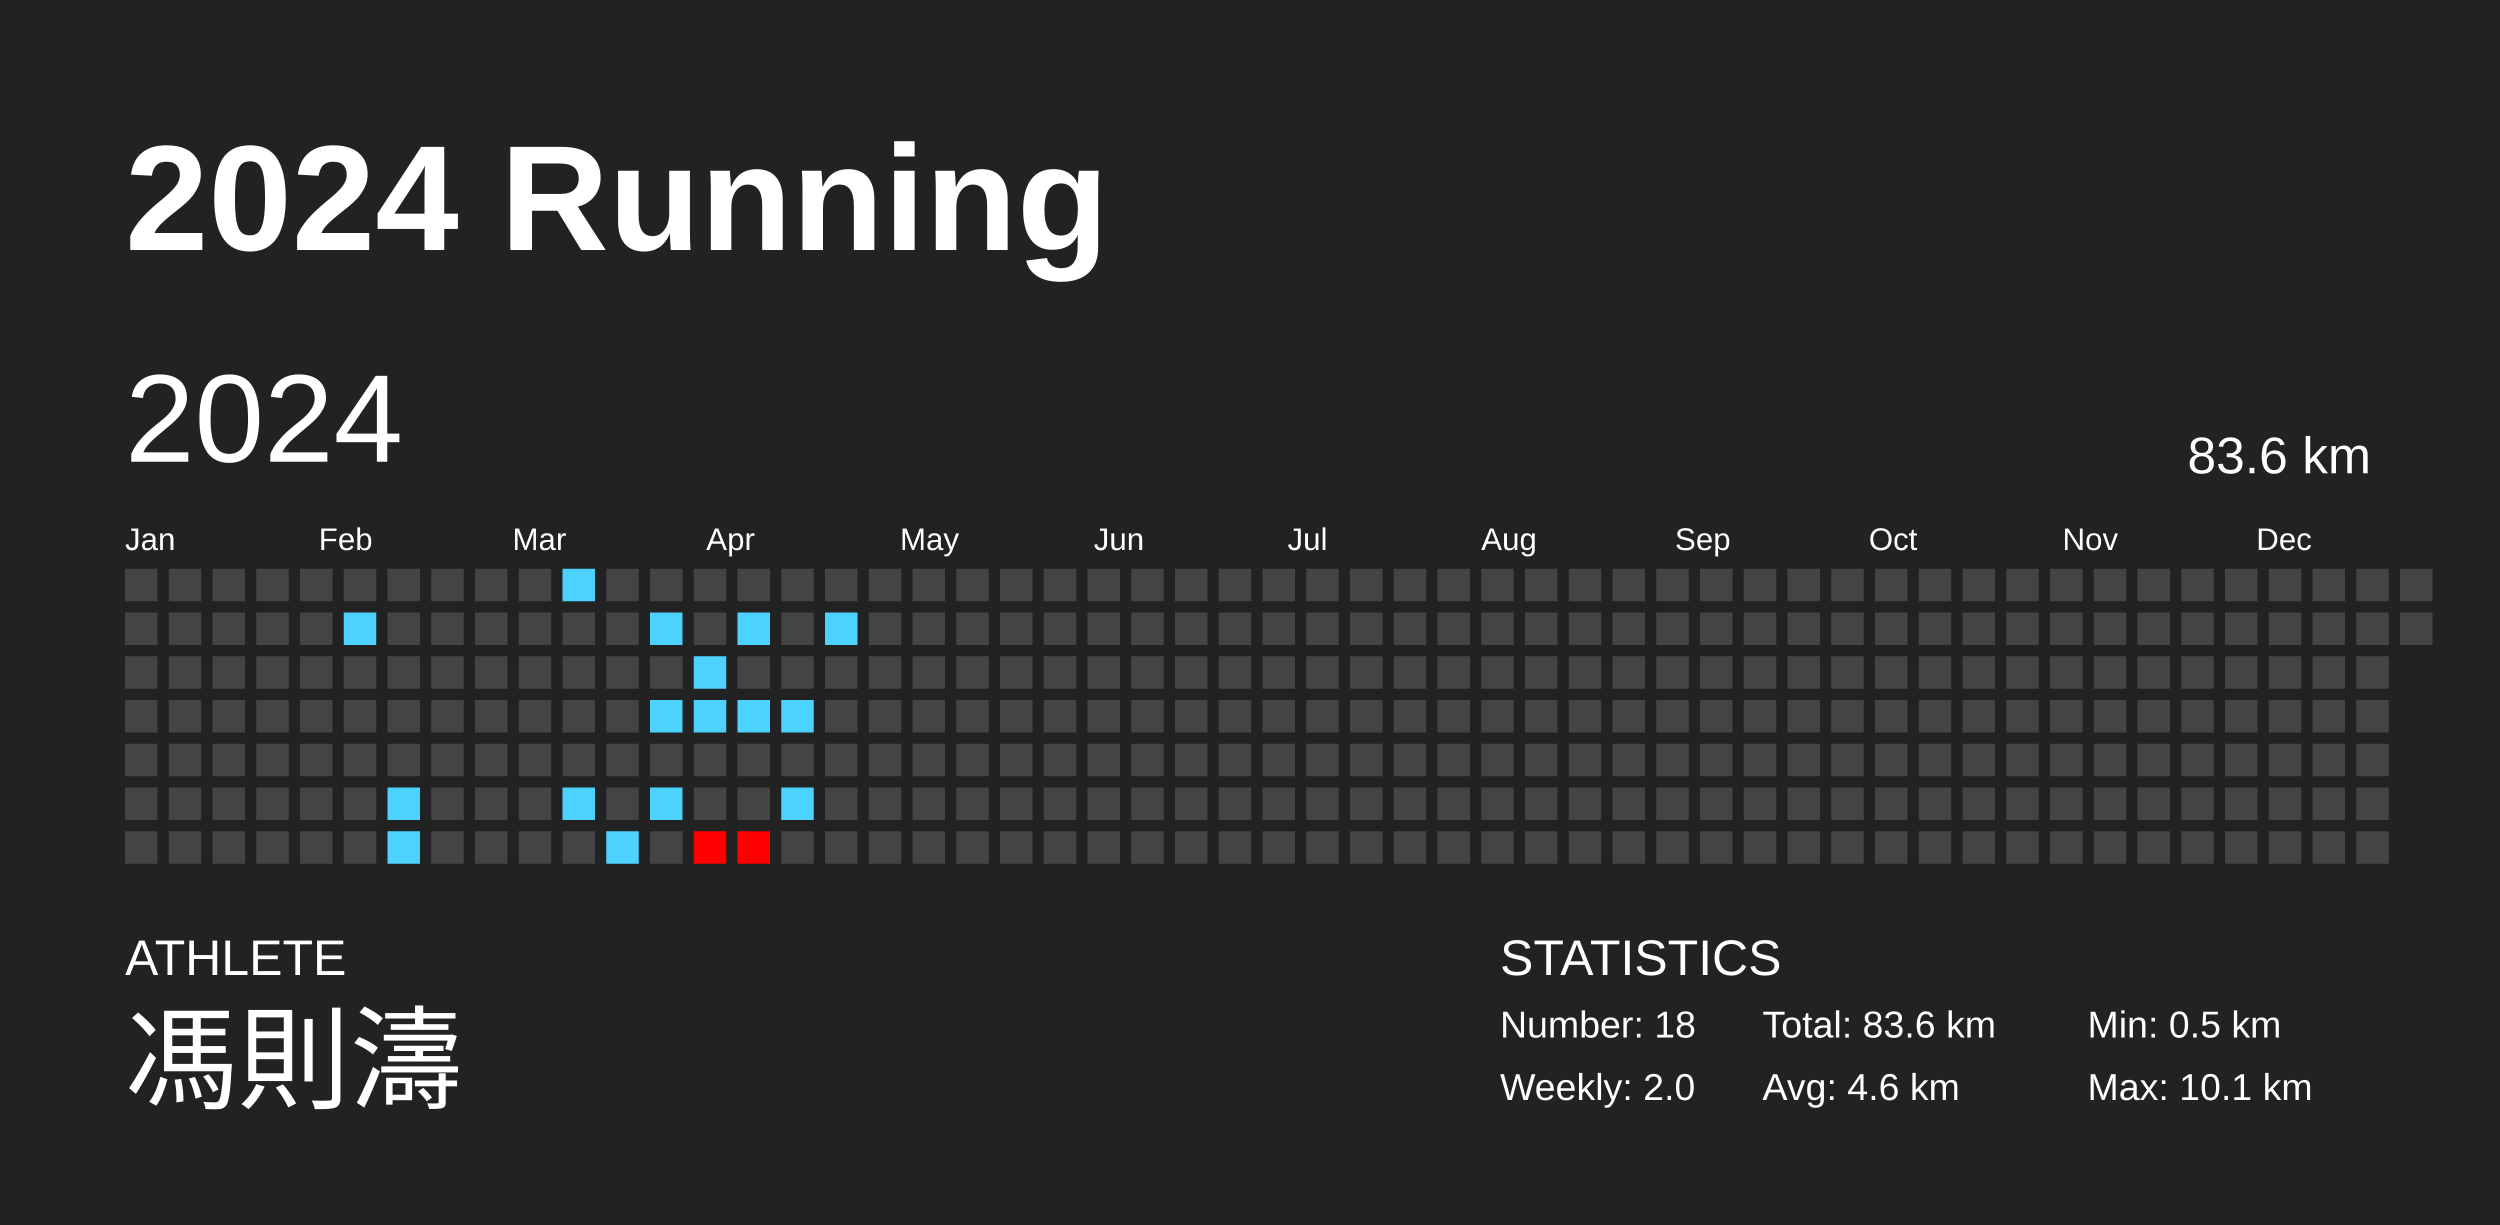
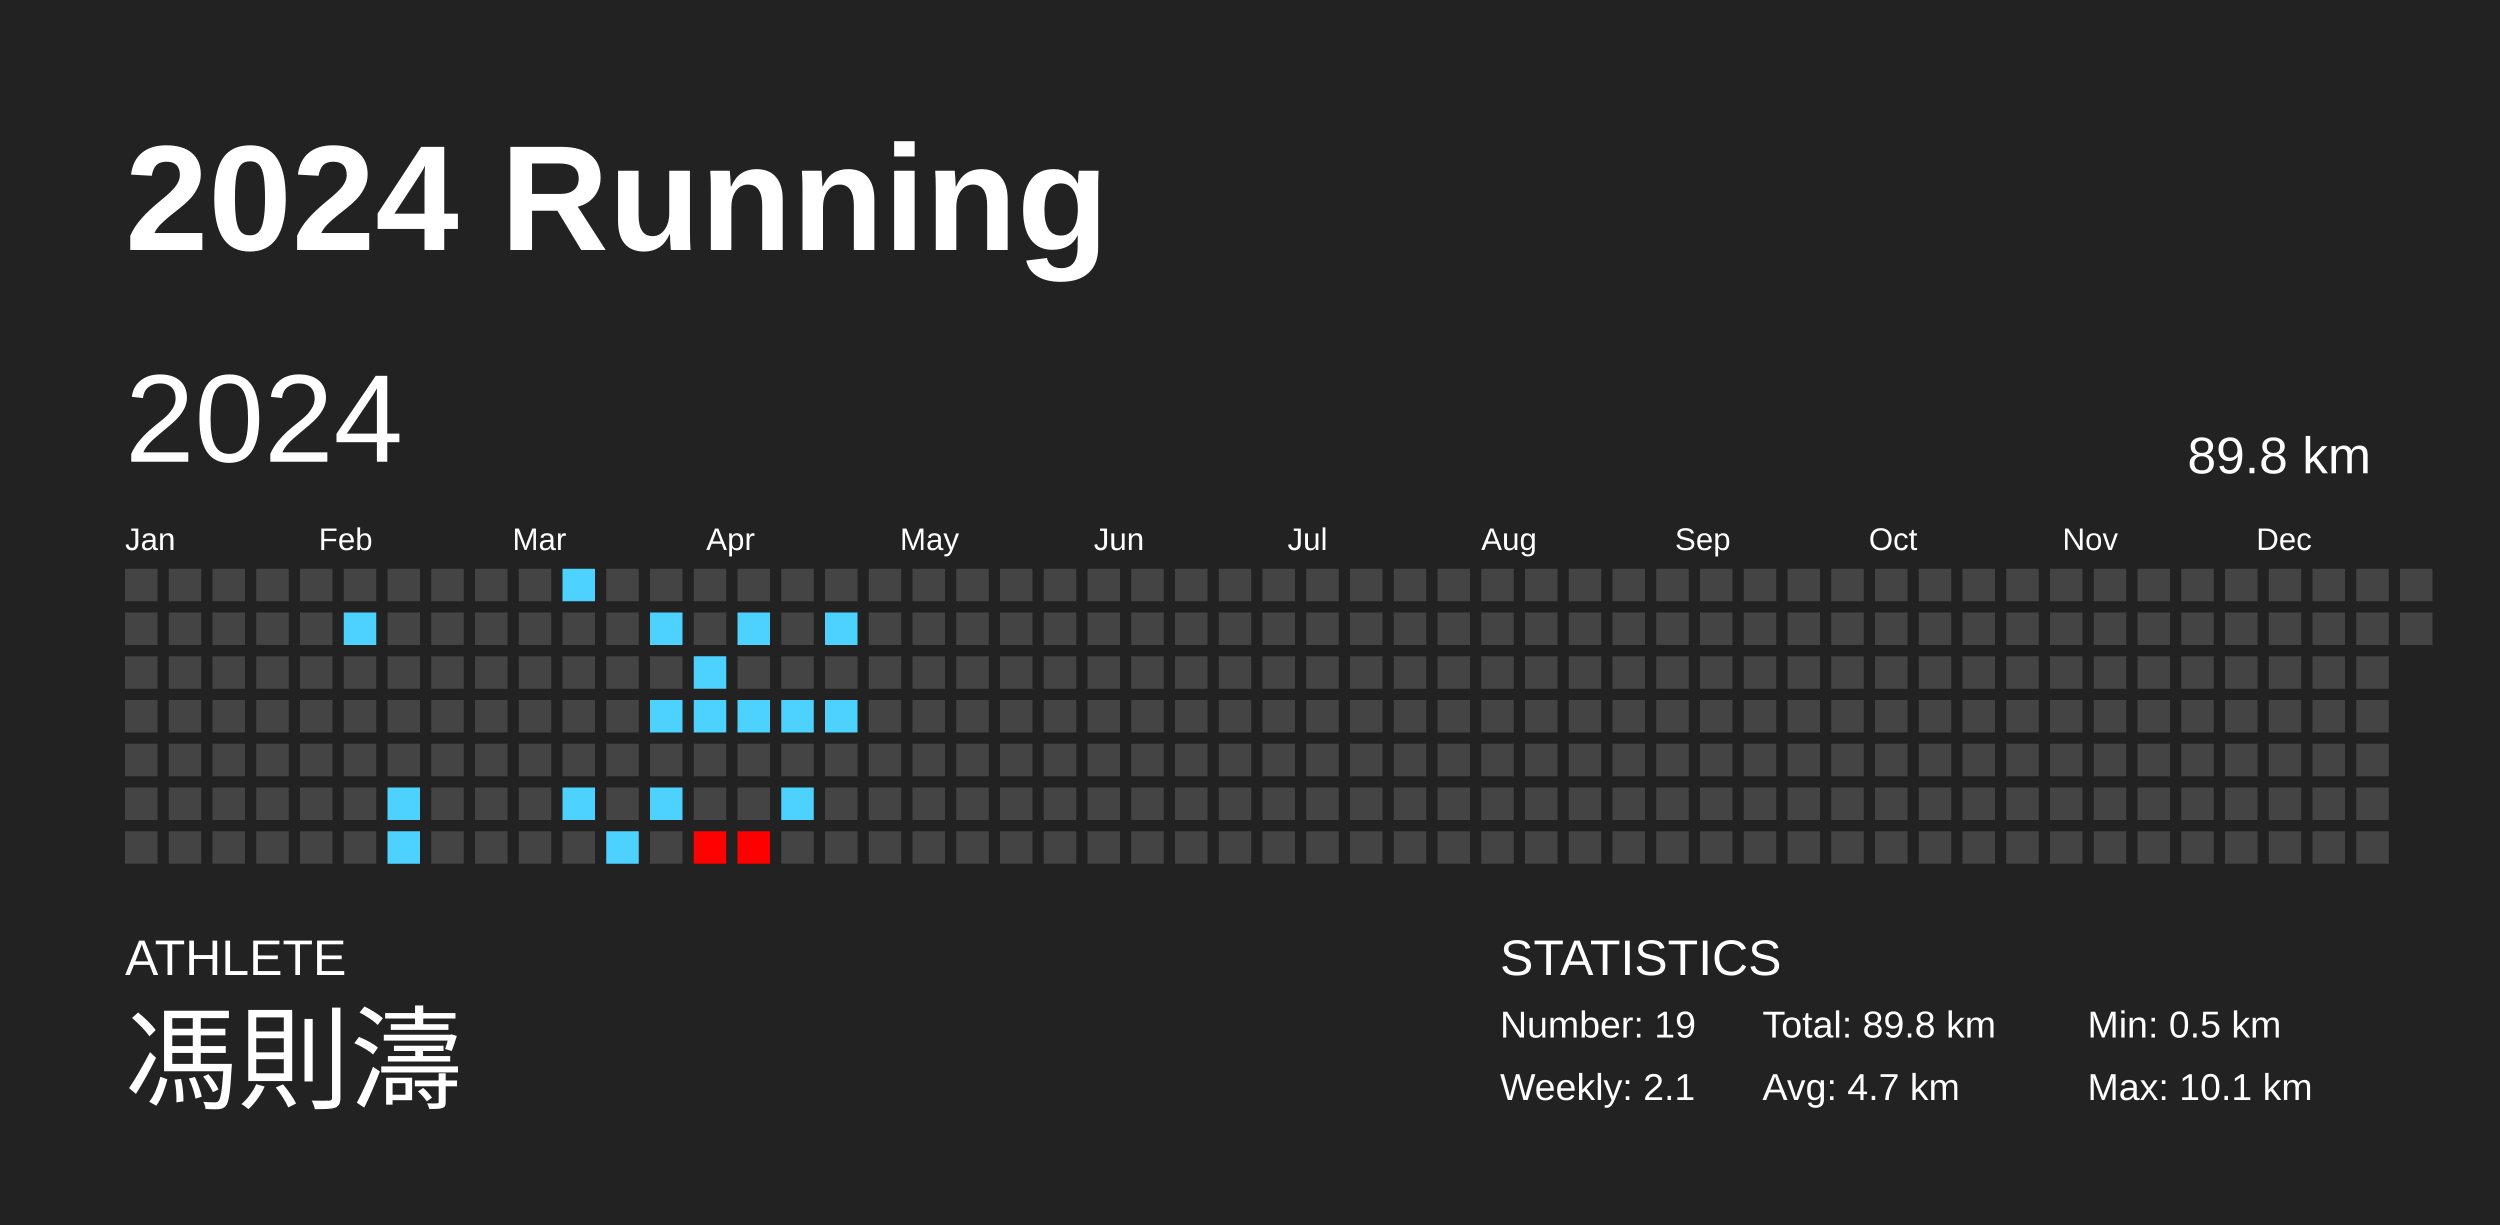
<svg xmlns="http://www.w3.org/2000/svg" baseProfile="full" height="98mm" version="1.1" viewBox="0,0,200,98" width="200mm">
  <defs />
  <rect fill="#222222" height="98" width="200" x="0" y="0" />
  <text fill="#FFFFFF" style="font-size:12px; font-family:Arial; font-weight:bold;" x="10" y="20">2024 Running</text>
  <text fill="#FFFFFF" style="font-size:4px; font-family:Arial" x="10" y="78">ATHLETE</text>
  <text fill="#FFFFFF" style="font-size:9px; font-family:Arial" x="10" y="88">馮則濤</text>
  <text fill="#FFFFFF" style="font-size:4px; font-family:Arial" x="120" y="78">STATISTICS</text>
-   <text fill="#FFFFFF" style="font-size:3px; font-family:Arial" x="120" y="83">Number: 18</text>
-   <text fill="#FFFFFF" style="font-size:3px; font-family:Arial" x="120" y="88">Weekly: 2.0</text>
-   <text fill="#FFFFFF" style="font-size:3px; font-family:Arial" x="141" y="83">Total: 83.6 km</text>
-   <text fill="#FFFFFF" style="font-size:3px; font-family:Arial" x="141" y="88">Avg: 4.6 km</text>
+   <text fill="#FFFFFF" style="font-size:3px; font-family:Arial" x="120" y="83">Number: 19</text>
+   <text fill="#FFFFFF" style="font-size:3px; font-family:Arial" x="120" y="88">Weekly: 2.1</text>
+   <text fill="#FFFFFF" style="font-size:3px; font-family:Arial" x="141" y="83">Total: 89.8 km</text>
+   <text fill="#FFFFFF" style="font-size:3px; font-family:Arial" x="141" y="88">Avg: 4.7 km</text>
  <text fill="#FFFFFF" style="font-size:3px; font-family:Arial" x="167" y="83">Min: 0.5 km</text>
  <text fill="#FFFFFF" style="font-size:3px; font-family:Arial" x="167" y="88">Max: 10.1 km</text>
  <text dominant-baseline="hanging" fill="#FFFFFF" style="font-size:10.0px; font-family:Arial;" x="10" y="30">2024</text>
-   <text dominant-baseline="hanging" fill="#FFFFFF" style="font-size:4.125px; font-family:Arial;" x="175" y="35">83.6 km</text>
+   <text dominant-baseline="hanging" fill="#FFFFFF" style="font-size:4.125px; font-family:Arial;" x="175" y="35">89.8 km</text>
  <text fill="#FFFFFF" style="font-size:2.5px; font-family:Arial" x="10.0" y="44">Jan</text>
  <text fill="#FFFFFF" style="font-size:2.5px; font-family:Arial" x="25.5" y="44">Feb</text>
  <text fill="#FFFFFF" style="font-size:2.5px; font-family:Arial" x="41.0" y="44">Mar</text>
  <text fill="#FFFFFF" style="font-size:2.5px; font-family:Arial" x="56.5" y="44">Apr</text>
  <text fill="#FFFFFF" style="font-size:2.5px; font-family:Arial" x="72.0" y="44">May</text>
  <text fill="#FFFFFF" style="font-size:2.5px; font-family:Arial" x="87.5" y="44">Jun</text>
  <text fill="#FFFFFF" style="font-size:2.5px; font-family:Arial" x="103.0" y="44">Jul</text>
  <text fill="#FFFFFF" style="font-size:2.5px; font-family:Arial" x="118.5" y="44">Aug</text>
  <text fill="#FFFFFF" style="font-size:2.5px; font-family:Arial" x="134.0" y="44">Sep</text>
  <text fill="#FFFFFF" style="font-size:2.5px; font-family:Arial" x="149.5" y="44">Oct</text>
  <text fill="#FFFFFF" style="font-size:2.5px; font-family:Arial" x="165.0" y="44">Nov</text>
  <text fill="#FFFFFF" style="font-size:2.5px; font-family:Arial" x="180.5" y="44">Dec</text>
  <rect fill="#444444" height="2.6" width="2.6" x="10.0" y="45.5" />
  <rect fill="#444444" height="2.6" width="2.6" x="10.0" y="49.0" />
  <rect fill="#444444" height="2.6" width="2.6" x="10.0" y="52.5" />
  <rect fill="#444444" height="2.6" width="2.6" x="10.0" y="56.0" />
  <rect fill="#444444" height="2.6" width="2.6" x="10.0" y="59.5" />
  <rect fill="#444444" height="2.6" width="2.6" x="10.0" y="63.0" />
  <rect fill="#444444" height="2.6" width="2.6" x="10.0" y="66.5" />
  <rect fill="#444444" height="2.6" width="2.6" x="13.5" y="45.5" />
  <rect fill="#444444" height="2.6" width="2.6" x="13.5" y="49.0" />
  <rect fill="#444444" height="2.6" width="2.6" x="13.5" y="52.5" />
  <rect fill="#444444" height="2.6" width="2.6" x="13.5" y="56.0" />
  <rect fill="#444444" height="2.6" width="2.6" x="13.5" y="59.5" />
  <rect fill="#444444" height="2.6" width="2.6" x="13.5" y="63.0" />
  <rect fill="#444444" height="2.6" width="2.6" x="13.5" y="66.5" />
  <rect fill="#444444" height="2.6" width="2.6" x="17.0" y="45.5" />
  <rect fill="#444444" height="2.6" width="2.6" x="17.0" y="49.0" />
  <rect fill="#444444" height="2.6" width="2.6" x="17.0" y="52.5" />
  <rect fill="#444444" height="2.6" width="2.6" x="17.0" y="56.0" />
  <rect fill="#444444" height="2.6" width="2.6" x="17.0" y="59.5" />
  <rect fill="#444444" height="2.6" width="2.6" x="17.0" y="63.0" />
  <rect fill="#444444" height="2.6" width="2.6" x="17.0" y="66.5" />
  <rect fill="#444444" height="2.6" width="2.6" x="20.5" y="45.5" />
  <rect fill="#444444" height="2.6" width="2.6" x="20.5" y="49.0" />
  <rect fill="#444444" height="2.6" width="2.6" x="20.5" y="52.5" />
  <rect fill="#444444" height="2.6" width="2.6" x="20.5" y="56.0" />
  <rect fill="#444444" height="2.6" width="2.6" x="20.5" y="59.5" />
  <rect fill="#444444" height="2.6" width="2.6" x="20.5" y="63.0" />
  <rect fill="#444444" height="2.6" width="2.6" x="20.5" y="66.5" />
  <rect fill="#444444" height="2.6" width="2.6" x="24.0" y="45.5" />
  <rect fill="#444444" height="2.6" width="2.6" x="24.0" y="49.0" />
  <rect fill="#444444" height="2.6" width="2.6" x="24.0" y="52.5" />
  <rect fill="#444444" height="2.6" width="2.6" x="24.0" y="56.0" />
  <rect fill="#444444" height="2.6" width="2.6" x="24.0" y="59.5" />
  <rect fill="#444444" height="2.6" width="2.6" x="24.0" y="63.0" />
  <rect fill="#444444" height="2.6" width="2.6" x="24.0" y="66.5" />
  <rect fill="#444444" height="2.6" width="2.6" x="27.5" y="45.5" />
  <rect fill="#4dd2ff" height="2.6" width="2.6" x="27.5" y="49.0" />
  <rect fill="#444444" height="2.6" width="2.6" x="27.5" y="52.5" />
  <rect fill="#444444" height="2.6" width="2.6" x="27.5" y="56.0" />
  <rect fill="#444444" height="2.6" width="2.6" x="27.5" y="59.5" />
  <rect fill="#444444" height="2.6" width="2.6" x="27.5" y="63.0" />
  <rect fill="#444444" height="2.6" width="2.6" x="27.5" y="66.5" />
  <rect fill="#444444" height="2.6" width="2.6" x="31.0" y="45.5" />
  <rect fill="#444444" height="2.6" width="2.6" x="31.0" y="49.0" />
  <rect fill="#444444" height="2.6" width="2.6" x="31.0" y="52.5" />
  <rect fill="#444444" height="2.6" width="2.6" x="31.0" y="56.0" />
  <rect fill="#444444" height="2.6" width="2.6" x="31.0" y="59.5" />
  <rect fill="#4dd2ff" height="2.6" width="2.6" x="31.0" y="63.0" />
  <rect fill="#4dd2ff" height="2.6" width="2.6" x="31.0" y="66.5" />
  <rect fill="#444444" height="2.6" width="2.6" x="34.5" y="45.5" />
  <rect fill="#444444" height="2.6" width="2.6" x="34.5" y="49.0" />
  <rect fill="#444444" height="2.6" width="2.6" x="34.5" y="52.5" />
  <rect fill="#444444" height="2.6" width="2.6" x="34.5" y="56.0" />
  <rect fill="#444444" height="2.6" width="2.6" x="34.5" y="59.5" />
  <rect fill="#444444" height="2.6" width="2.6" x="34.5" y="63.0" />
  <rect fill="#444444" height="2.6" width="2.6" x="34.5" y="66.5" />
  <rect fill="#444444" height="2.6" width="2.6" x="38.0" y="45.5" />
  <rect fill="#444444" height="2.6" width="2.6" x="38.0" y="49.0" />
  <rect fill="#444444" height="2.6" width="2.6" x="38.0" y="52.5" />
  <rect fill="#444444" height="2.6" width="2.6" x="38.0" y="56.0" />
  <rect fill="#444444" height="2.6" width="2.6" x="38.0" y="59.5" />
  <rect fill="#444444" height="2.6" width="2.6" x="38.0" y="63.0" />
  <rect fill="#444444" height="2.6" width="2.6" x="38.0" y="66.5" />
  <rect fill="#444444" height="2.6" width="2.6" x="41.5" y="45.5" />
  <rect fill="#444444" height="2.6" width="2.6" x="41.5" y="49.0" />
  <rect fill="#444444" height="2.6" width="2.6" x="41.5" y="52.5" />
  <rect fill="#444444" height="2.6" width="2.6" x="41.5" y="56.0" />
  <rect fill="#444444" height="2.6" width="2.6" x="41.5" y="59.5" />
  <rect fill="#444444" height="2.6" width="2.6" x="41.5" y="63.0" />
  <rect fill="#444444" height="2.6" width="2.6" x="41.5" y="66.5" />
  <rect fill="#4dd2ff" height="2.6" width="2.6" x="45.0" y="45.5" />
  <rect fill="#444444" height="2.6" width="2.6" x="45.0" y="49.0" />
  <rect fill="#444444" height="2.6" width="2.6" x="45.0" y="52.5" />
  <rect fill="#444444" height="2.6" width="2.6" x="45.0" y="56.0" />
  <rect fill="#444444" height="2.6" width="2.6" x="45.0" y="59.5" />
  <rect fill="#4dd2ff" height="2.6" width="2.6" x="45.0" y="63.0" />
  <rect fill="#444444" height="2.6" width="2.6" x="45.0" y="66.5" />
  <rect fill="#444444" height="2.6" width="2.6" x="48.5" y="45.5" />
  <rect fill="#444444" height="2.6" width="2.6" x="48.5" y="49.0" />
  <rect fill="#444444" height="2.6" width="2.6" x="48.5" y="52.5" />
  <rect fill="#444444" height="2.6" width="2.6" x="48.5" y="56.0" />
  <rect fill="#444444" height="2.6" width="2.6" x="48.5" y="59.5" />
  <rect fill="#444444" height="2.6" width="2.6" x="48.5" y="63.0" />
  <rect fill="#4dd2ff" height="2.6" width="2.6" x="48.5" y="66.5" />
  <rect fill="#444444" height="2.6" width="2.6" x="52.0" y="45.5" />
  <rect fill="#4dd2ff" height="2.6" width="2.6" x="52.0" y="49.0" />
  <rect fill="#444444" height="2.6" width="2.6" x="52.0" y="52.5" />
  <rect fill="#4dd2ff" height="2.6" width="2.6" x="52.0" y="56.0" />
  <rect fill="#444444" height="2.6" width="2.6" x="52.0" y="59.5" />
  <rect fill="#4dd2ff" height="2.6" width="2.6" x="52.0" y="63.0" />
  <rect fill="#444444" height="2.6" width="2.6" x="52.0" y="66.5" />
  <rect fill="#444444" height="2.6" width="2.6" x="55.5" y="45.5" />
  <rect fill="#444444" height="2.6" width="2.6" x="55.5" y="49.0" />
  <rect fill="#4dd2ff" height="2.6" width="2.6" x="55.5" y="52.5" />
  <rect fill="#4dd2ff" height="2.6" width="2.6" x="55.5" y="56.0" />
  <rect fill="#444444" height="2.6" width="2.6" x="55.5" y="59.5" />
  <rect fill="#444444" height="2.6" width="2.6" x="55.5" y="63.0" />
  <rect fill="#ff0100" height="2.6" width="2.6" x="55.5" y="66.5" />
  <rect fill="#444444" height="2.6" width="2.6" x="59.0" y="45.5" />
  <rect fill="#4dd2ff" height="2.6" width="2.6" x="59.0" y="49.0" />
  <rect fill="#444444" height="2.6" width="2.6" x="59.0" y="52.5" />
  <rect fill="#4dd2ff" height="2.6" width="2.6" x="59.0" y="56.0" />
  <rect fill="#444444" height="2.6" width="2.6" x="59.0" y="59.5" />
  <rect fill="#444444" height="2.6" width="2.6" x="59.0" y="63.0" />
  <rect fill="#ff0000" height="2.6" width="2.6" x="59.0" y="66.5" />
  <rect fill="#444444" height="2.6" width="2.6" x="62.5" y="45.5" />
  <rect fill="#444444" height="2.6" width="2.6" x="62.5" y="49.0" />
  <rect fill="#444444" height="2.6" width="2.6" x="62.5" y="52.5" />
  <rect fill="#4dd2ff" height="2.6" width="2.6" x="62.5" y="56.0" />
  <rect fill="#444444" height="2.6" width="2.6" x="62.5" y="59.5" />
  <rect fill="#4dd2ff" height="2.6" width="2.6" x="62.5" y="63.0" />
  <rect fill="#444444" height="2.6" width="2.6" x="62.5" y="66.5" />
  <rect fill="#444444" height="2.6" width="2.6" x="66.0" y="45.5" />
  <rect fill="#4dd2ff" height="2.6" width="2.6" x="66.0" y="49.0" />
  <rect fill="#444444" height="2.6" width="2.6" x="66.0" y="52.5" />
-   <rect fill="#444444" height="2.6" width="2.6" x="66.0" y="56.0" />
+   <rect fill="#4dd2ff" height="2.6" width="2.6" x="66.0" y="56.0" />
  <rect fill="#444444" height="2.6" width="2.6" x="66.0" y="59.5" />
  <rect fill="#444444" height="2.6" width="2.6" x="66.0" y="63.0" />
  <rect fill="#444444" height="2.6" width="2.6" x="66.0" y="66.5" />
  <rect fill="#444444" height="2.6" width="2.6" x="69.5" y="45.5" />
  <rect fill="#444444" height="2.6" width="2.6" x="69.5" y="49.0" />
  <rect fill="#444444" height="2.6" width="2.6" x="69.5" y="52.5" />
  <rect fill="#444444" height="2.6" width="2.6" x="69.5" y="56.0" />
  <rect fill="#444444" height="2.6" width="2.6" x="69.5" y="59.5" />
  <rect fill="#444444" height="2.6" width="2.6" x="69.5" y="63.0" />
  <rect fill="#444444" height="2.6" width="2.6" x="69.5" y="66.5" />
  <rect fill="#444444" height="2.6" width="2.6" x="73.0" y="45.5" />
  <rect fill="#444444" height="2.6" width="2.6" x="73.0" y="49.0" />
  <rect fill="#444444" height="2.6" width="2.6" x="73.0" y="52.5" />
  <rect fill="#444444" height="2.6" width="2.6" x="73.0" y="56.0" />
  <rect fill="#444444" height="2.6" width="2.6" x="73.0" y="59.5" />
  <rect fill="#444444" height="2.6" width="2.6" x="73.0" y="63.0" />
  <rect fill="#444444" height="2.6" width="2.6" x="73.0" y="66.5" />
  <rect fill="#444444" height="2.6" width="2.6" x="76.5" y="45.5" />
  <rect fill="#444444" height="2.6" width="2.6" x="76.5" y="49.0" />
  <rect fill="#444444" height="2.6" width="2.6" x="76.5" y="52.5" />
  <rect fill="#444444" height="2.6" width="2.6" x="76.5" y="56.0" />
  <rect fill="#444444" height="2.6" width="2.6" x="76.5" y="59.5" />
  <rect fill="#444444" height="2.6" width="2.6" x="76.5" y="63.0" />
  <rect fill="#444444" height="2.6" width="2.6" x="76.5" y="66.5" />
  <rect fill="#444444" height="2.6" width="2.6" x="80.0" y="45.5" />
  <rect fill="#444444" height="2.6" width="2.6" x="80.0" y="49.0" />
  <rect fill="#444444" height="2.6" width="2.6" x="80.0" y="52.5" />
  <rect fill="#444444" height="2.6" width="2.6" x="80.0" y="56.0" />
  <rect fill="#444444" height="2.6" width="2.6" x="80.0" y="59.5" />
  <rect fill="#444444" height="2.6" width="2.6" x="80.0" y="63.0" />
  <rect fill="#444444" height="2.6" width="2.6" x="80.0" y="66.5" />
  <rect fill="#444444" height="2.6" width="2.6" x="83.5" y="45.5" />
  <rect fill="#444444" height="2.6" width="2.6" x="83.5" y="49.0" />
  <rect fill="#444444" height="2.6" width="2.6" x="83.5" y="52.5" />
  <rect fill="#444444" height="2.6" width="2.6" x="83.5" y="56.0" />
  <rect fill="#444444" height="2.6" width="2.6" x="83.5" y="59.5" />
  <rect fill="#444444" height="2.6" width="2.6" x="83.5" y="63.0" />
  <rect fill="#444444" height="2.6" width="2.6" x="83.5" y="66.5" />
  <rect fill="#444444" height="2.6" width="2.6" x="87.0" y="45.5" />
  <rect fill="#444444" height="2.6" width="2.6" x="87.0" y="49.0" />
  <rect fill="#444444" height="2.6" width="2.6" x="87.0" y="52.5" />
  <rect fill="#444444" height="2.6" width="2.6" x="87.0" y="56.0" />
  <rect fill="#444444" height="2.6" width="2.6" x="87.0" y="59.5" />
  <rect fill="#444444" height="2.6" width="2.6" x="87.0" y="63.0" />
  <rect fill="#444444" height="2.6" width="2.6" x="87.0" y="66.5" />
  <rect fill="#444444" height="2.6" width="2.6" x="90.5" y="45.5" />
  <rect fill="#444444" height="2.6" width="2.6" x="90.5" y="49.0" />
  <rect fill="#444444" height="2.6" width="2.6" x="90.5" y="52.5" />
  <rect fill="#444444" height="2.6" width="2.6" x="90.5" y="56.0" />
  <rect fill="#444444" height="2.6" width="2.6" x="90.5" y="59.5" />
  <rect fill="#444444" height="2.6" width="2.6" x="90.5" y="63.0" />
  <rect fill="#444444" height="2.6" width="2.6" x="90.5" y="66.5" />
  <rect fill="#444444" height="2.6" width="2.6" x="94.0" y="45.5" />
  <rect fill="#444444" height="2.6" width="2.6" x="94.0" y="49.0" />
  <rect fill="#444444" height="2.6" width="2.6" x="94.0" y="52.5" />
  <rect fill="#444444" height="2.6" width="2.6" x="94.0" y="56.0" />
  <rect fill="#444444" height="2.6" width="2.6" x="94.0" y="59.5" />
  <rect fill="#444444" height="2.6" width="2.6" x="94.0" y="63.0" />
  <rect fill="#444444" height="2.6" width="2.6" x="94.0" y="66.5" />
  <rect fill="#444444" height="2.6" width="2.6" x="97.5" y="45.5" />
  <rect fill="#444444" height="2.6" width="2.6" x="97.5" y="49.0" />
  <rect fill="#444444" height="2.6" width="2.6" x="97.5" y="52.5" />
  <rect fill="#444444" height="2.6" width="2.6" x="97.5" y="56.0" />
  <rect fill="#444444" height="2.6" width="2.6" x="97.5" y="59.5" />
  <rect fill="#444444" height="2.6" width="2.6" x="97.5" y="63.0" />
  <rect fill="#444444" height="2.6" width="2.6" x="97.5" y="66.5" />
  <rect fill="#444444" height="2.6" width="2.6" x="101.0" y="45.5" />
  <rect fill="#444444" height="2.6" width="2.6" x="101.0" y="49.0" />
  <rect fill="#444444" height="2.6" width="2.6" x="101.0" y="52.5" />
  <rect fill="#444444" height="2.6" width="2.6" x="101.0" y="56.0" />
  <rect fill="#444444" height="2.6" width="2.6" x="101.0" y="59.5" />
  <rect fill="#444444" height="2.6" width="2.6" x="101.0" y="63.0" />
  <rect fill="#444444" height="2.6" width="2.6" x="101.0" y="66.5" />
  <rect fill="#444444" height="2.6" width="2.6" x="104.5" y="45.5" />
  <rect fill="#444444" height="2.6" width="2.6" x="104.5" y="49.0" />
  <rect fill="#444444" height="2.6" width="2.6" x="104.5" y="52.5" />
  <rect fill="#444444" height="2.6" width="2.6" x="104.5" y="56.0" />
  <rect fill="#444444" height="2.6" width="2.6" x="104.5" y="59.5" />
  <rect fill="#444444" height="2.6" width="2.6" x="104.5" y="63.0" />
  <rect fill="#444444" height="2.6" width="2.6" x="104.5" y="66.5" />
  <rect fill="#444444" height="2.6" width="2.6" x="108.0" y="45.5" />
  <rect fill="#444444" height="2.6" width="2.6" x="108.0" y="49.0" />
  <rect fill="#444444" height="2.6" width="2.6" x="108.0" y="52.5" />
  <rect fill="#444444" height="2.6" width="2.6" x="108.0" y="56.0" />
  <rect fill="#444444" height="2.6" width="2.6" x="108.0" y="59.5" />
  <rect fill="#444444" height="2.6" width="2.6" x="108.0" y="63.0" />
  <rect fill="#444444" height="2.6" width="2.6" x="108.0" y="66.5" />
  <rect fill="#444444" height="2.6" width="2.6" x="111.5" y="45.5" />
  <rect fill="#444444" height="2.6" width="2.6" x="111.5" y="49.0" />
  <rect fill="#444444" height="2.6" width="2.6" x="111.5" y="52.5" />
  <rect fill="#444444" height="2.6" width="2.6" x="111.5" y="56.0" />
  <rect fill="#444444" height="2.6" width="2.6" x="111.5" y="59.5" />
  <rect fill="#444444" height="2.6" width="2.6" x="111.5" y="63.0" />
  <rect fill="#444444" height="2.6" width="2.6" x="111.5" y="66.5" />
  <rect fill="#444444" height="2.6" width="2.6" x="115.0" y="45.5" />
  <rect fill="#444444" height="2.6" width="2.6" x="115.0" y="49.0" />
  <rect fill="#444444" height="2.6" width="2.6" x="115.0" y="52.5" />
  <rect fill="#444444" height="2.6" width="2.6" x="115.0" y="56.0" />
  <rect fill="#444444" height="2.6" width="2.6" x="115.0" y="59.5" />
  <rect fill="#444444" height="2.6" width="2.6" x="115.0" y="63.0" />
  <rect fill="#444444" height="2.6" width="2.6" x="115.0" y="66.5" />
  <rect fill="#444444" height="2.6" width="2.6" x="118.5" y="45.5" />
  <rect fill="#444444" height="2.6" width="2.6" x="118.5" y="49.0" />
  <rect fill="#444444" height="2.6" width="2.6" x="118.5" y="52.5" />
  <rect fill="#444444" height="2.6" width="2.6" x="118.5" y="56.0" />
  <rect fill="#444444" height="2.6" width="2.6" x="118.5" y="59.5" />
  <rect fill="#444444" height="2.6" width="2.6" x="118.5" y="63.0" />
  <rect fill="#444444" height="2.6" width="2.6" x="118.5" y="66.5" />
  <rect fill="#444444" height="2.6" width="2.6" x="122.0" y="45.5" />
  <rect fill="#444444" height="2.6" width="2.6" x="122.0" y="49.0" />
  <rect fill="#444444" height="2.6" width="2.6" x="122.0" y="52.5" />
  <rect fill="#444444" height="2.6" width="2.6" x="122.0" y="56.0" />
  <rect fill="#444444" height="2.6" width="2.6" x="122.0" y="59.5" />
  <rect fill="#444444" height="2.6" width="2.6" x="122.0" y="63.0" />
  <rect fill="#444444" height="2.6" width="2.6" x="122.0" y="66.5" />
  <rect fill="#444444" height="2.6" width="2.6" x="125.5" y="45.5" />
  <rect fill="#444444" height="2.6" width="2.6" x="125.5" y="49.0" />
  <rect fill="#444444" height="2.6" width="2.6" x="125.5" y="52.5" />
  <rect fill="#444444" height="2.6" width="2.6" x="125.5" y="56.0" />
  <rect fill="#444444" height="2.6" width="2.6" x="125.5" y="59.5" />
  <rect fill="#444444" height="2.6" width="2.6" x="125.5" y="63.0" />
  <rect fill="#444444" height="2.6" width="2.6" x="125.5" y="66.5" />
  <rect fill="#444444" height="2.6" width="2.6" x="129.0" y="45.5" />
  <rect fill="#444444" height="2.6" width="2.6" x="129.0" y="49.0" />
  <rect fill="#444444" height="2.6" width="2.6" x="129.0" y="52.5" />
  <rect fill="#444444" height="2.6" width="2.6" x="129.0" y="56.0" />
  <rect fill="#444444" height="2.6" width="2.6" x="129.0" y="59.5" />
  <rect fill="#444444" height="2.6" width="2.6" x="129.0" y="63.0" />
  <rect fill="#444444" height="2.6" width="2.6" x="129.0" y="66.5" />
  <rect fill="#444444" height="2.6" width="2.6" x="132.5" y="45.5" />
  <rect fill="#444444" height="2.6" width="2.6" x="132.5" y="49.0" />
  <rect fill="#444444" height="2.6" width="2.6" x="132.5" y="52.5" />
  <rect fill="#444444" height="2.6" width="2.6" x="132.5" y="56.0" />
  <rect fill="#444444" height="2.6" width="2.6" x="132.5" y="59.5" />
  <rect fill="#444444" height="2.6" width="2.6" x="132.5" y="63.0" />
  <rect fill="#444444" height="2.6" width="2.6" x="132.5" y="66.5" />
  <rect fill="#444444" height="2.6" width="2.6" x="136.0" y="45.5" />
  <rect fill="#444444" height="2.6" width="2.6" x="136.0" y="49.0" />
  <rect fill="#444444" height="2.6" width="2.6" x="136.0" y="52.5" />
  <rect fill="#444444" height="2.6" width="2.6" x="136.0" y="56.0" />
  <rect fill="#444444" height="2.6" width="2.6" x="136.0" y="59.5" />
  <rect fill="#444444" height="2.6" width="2.6" x="136.0" y="63.0" />
  <rect fill="#444444" height="2.6" width="2.6" x="136.0" y="66.5" />
  <rect fill="#444444" height="2.6" width="2.6" x="139.5" y="45.5" />
  <rect fill="#444444" height="2.6" width="2.6" x="139.5" y="49.0" />
  <rect fill="#444444" height="2.6" width="2.6" x="139.5" y="52.5" />
  <rect fill="#444444" height="2.6" width="2.6" x="139.5" y="56.0" />
  <rect fill="#444444" height="2.6" width="2.6" x="139.5" y="59.5" />
  <rect fill="#444444" height="2.6" width="2.6" x="139.5" y="63.0" />
  <rect fill="#444444" height="2.6" width="2.6" x="139.5" y="66.5" />
  <rect fill="#444444" height="2.6" width="2.6" x="143.0" y="45.5" />
  <rect fill="#444444" height="2.6" width="2.6" x="143.0" y="49.0" />
  <rect fill="#444444" height="2.6" width="2.6" x="143.0" y="52.5" />
  <rect fill="#444444" height="2.6" width="2.6" x="143.0" y="56.0" />
  <rect fill="#444444" height="2.6" width="2.6" x="143.0" y="59.5" />
  <rect fill="#444444" height="2.6" width="2.6" x="143.0" y="63.0" />
  <rect fill="#444444" height="2.6" width="2.6" x="143.0" y="66.5" />
  <rect fill="#444444" height="2.6" width="2.6" x="146.5" y="45.5" />
  <rect fill="#444444" height="2.6" width="2.6" x="146.5" y="49.0" />
  <rect fill="#444444" height="2.6" width="2.6" x="146.5" y="52.5" />
  <rect fill="#444444" height="2.6" width="2.6" x="146.5" y="56.0" />
  <rect fill="#444444" height="2.6" width="2.6" x="146.5" y="59.5" />
  <rect fill="#444444" height="2.6" width="2.6" x="146.5" y="63.0" />
  <rect fill="#444444" height="2.6" width="2.6" x="146.5" y="66.5" />
  <rect fill="#444444" height="2.6" width="2.6" x="150.0" y="45.5" />
  <rect fill="#444444" height="2.6" width="2.6" x="150.0" y="49.0" />
  <rect fill="#444444" height="2.6" width="2.6" x="150.0" y="52.5" />
  <rect fill="#444444" height="2.6" width="2.6" x="150.0" y="56.0" />
  <rect fill="#444444" height="2.6" width="2.6" x="150.0" y="59.5" />
  <rect fill="#444444" height="2.6" width="2.6" x="150.0" y="63.0" />
  <rect fill="#444444" height="2.6" width="2.6" x="150.0" y="66.5" />
  <rect fill="#444444" height="2.6" width="2.6" x="153.5" y="45.5" />
  <rect fill="#444444" height="2.6" width="2.6" x="153.5" y="49.0" />
  <rect fill="#444444" height="2.6" width="2.6" x="153.5" y="52.5" />
  <rect fill="#444444" height="2.6" width="2.6" x="153.5" y="56.0" />
  <rect fill="#444444" height="2.6" width="2.6" x="153.5" y="59.5" />
  <rect fill="#444444" height="2.6" width="2.6" x="153.5" y="63.0" />
  <rect fill="#444444" height="2.6" width="2.6" x="153.5" y="66.5" />
  <rect fill="#444444" height="2.6" width="2.6" x="157.0" y="45.5" />
  <rect fill="#444444" height="2.6" width="2.6" x="157.0" y="49.0" />
  <rect fill="#444444" height="2.6" width="2.6" x="157.0" y="52.5" />
  <rect fill="#444444" height="2.6" width="2.6" x="157.0" y="56.0" />
  <rect fill="#444444" height="2.6" width="2.6" x="157.0" y="59.5" />
  <rect fill="#444444" height="2.6" width="2.6" x="157.0" y="63.0" />
  <rect fill="#444444" height="2.6" width="2.6" x="157.0" y="66.5" />
  <rect fill="#444444" height="2.6" width="2.6" x="160.5" y="45.5" />
  <rect fill="#444444" height="2.6" width="2.6" x="160.5" y="49.0" />
  <rect fill="#444444" height="2.6" width="2.6" x="160.5" y="52.5" />
  <rect fill="#444444" height="2.6" width="2.6" x="160.5" y="56.0" />
  <rect fill="#444444" height="2.6" width="2.6" x="160.5" y="59.5" />
  <rect fill="#444444" height="2.6" width="2.6" x="160.5" y="63.0" />
  <rect fill="#444444" height="2.6" width="2.6" x="160.5" y="66.5" />
  <rect fill="#444444" height="2.6" width="2.6" x="164.0" y="45.5" />
  <rect fill="#444444" height="2.6" width="2.6" x="164.0" y="49.0" />
  <rect fill="#444444" height="2.6" width="2.6" x="164.0" y="52.5" />
  <rect fill="#444444" height="2.6" width="2.6" x="164.0" y="56.0" />
  <rect fill="#444444" height="2.6" width="2.6" x="164.0" y="59.5" />
  <rect fill="#444444" height="2.6" width="2.6" x="164.0" y="63.0" />
  <rect fill="#444444" height="2.6" width="2.6" x="164.0" y="66.5" />
  <rect fill="#444444" height="2.6" width="2.6" x="167.5" y="45.5" />
  <rect fill="#444444" height="2.6" width="2.6" x="167.5" y="49.0" />
  <rect fill="#444444" height="2.6" width="2.6" x="167.5" y="52.5" />
  <rect fill="#444444" height="2.6" width="2.6" x="167.5" y="56.0" />
  <rect fill="#444444" height="2.6" width="2.6" x="167.5" y="59.5" />
  <rect fill="#444444" height="2.6" width="2.6" x="167.5" y="63.0" />
  <rect fill="#444444" height="2.6" width="2.6" x="167.5" y="66.5" />
  <rect fill="#444444" height="2.6" width="2.6" x="171.0" y="45.5" />
  <rect fill="#444444" height="2.6" width="2.6" x="171.0" y="49.0" />
  <rect fill="#444444" height="2.6" width="2.6" x="171.0" y="52.5" />
  <rect fill="#444444" height="2.6" width="2.6" x="171.0" y="56.0" />
  <rect fill="#444444" height="2.6" width="2.6" x="171.0" y="59.5" />
  <rect fill="#444444" height="2.6" width="2.6" x="171.0" y="63.0" />
  <rect fill="#444444" height="2.6" width="2.6" x="171.0" y="66.5" />
  <rect fill="#444444" height="2.6" width="2.6" x="174.5" y="45.5" />
  <rect fill="#444444" height="2.6" width="2.6" x="174.5" y="49.0" />
  <rect fill="#444444" height="2.6" width="2.6" x="174.5" y="52.5" />
  <rect fill="#444444" height="2.6" width="2.6" x="174.5" y="56.0" />
  <rect fill="#444444" height="2.6" width="2.6" x="174.5" y="59.5" />
  <rect fill="#444444" height="2.6" width="2.6" x="174.5" y="63.0" />
  <rect fill="#444444" height="2.6" width="2.6" x="174.5" y="66.5" />
  <rect fill="#444444" height="2.6" width="2.6" x="178.0" y="45.5" />
  <rect fill="#444444" height="2.6" width="2.6" x="178.0" y="49.0" />
  <rect fill="#444444" height="2.6" width="2.6" x="178.0" y="52.5" />
  <rect fill="#444444" height="2.6" width="2.6" x="178.0" y="56.0" />
  <rect fill="#444444" height="2.6" width="2.6" x="178.0" y="59.5" />
  <rect fill="#444444" height="2.6" width="2.6" x="178.0" y="63.0" />
  <rect fill="#444444" height="2.6" width="2.6" x="178.0" y="66.5" />
  <rect fill="#444444" height="2.6" width="2.6" x="181.5" y="45.5" />
  <rect fill="#444444" height="2.6" width="2.6" x="181.5" y="49.0" />
  <rect fill="#444444" height="2.6" width="2.6" x="181.5" y="52.5" />
  <rect fill="#444444" height="2.6" width="2.6" x="181.5" y="56.0" />
  <rect fill="#444444" height="2.6" width="2.6" x="181.5" y="59.5" />
  <rect fill="#444444" height="2.6" width="2.6" x="181.5" y="63.0" />
  <rect fill="#444444" height="2.6" width="2.6" x="181.5" y="66.5" />
  <rect fill="#444444" height="2.6" width="2.6" x="185.0" y="45.5" />
  <rect fill="#444444" height="2.6" width="2.6" x="185.0" y="49.0" />
  <rect fill="#444444" height="2.6" width="2.6" x="185.0" y="52.5" />
  <rect fill="#444444" height="2.6" width="2.6" x="185.0" y="56.0" />
  <rect fill="#444444" height="2.6" width="2.6" x="185.0" y="59.5" />
  <rect fill="#444444" height="2.6" width="2.6" x="185.0" y="63.0" />
  <rect fill="#444444" height="2.6" width="2.6" x="185.0" y="66.5" />
  <rect fill="#444444" height="2.6" width="2.6" x="188.5" y="45.5" />
  <rect fill="#444444" height="2.6" width="2.6" x="188.5" y="49.0" />
  <rect fill="#444444" height="2.6" width="2.6" x="188.5" y="52.5" />
  <rect fill="#444444" height="2.6" width="2.6" x="188.5" y="56.0" />
  <rect fill="#444444" height="2.6" width="2.6" x="188.5" y="59.5" />
  <rect fill="#444444" height="2.6" width="2.6" x="188.5" y="63.0" />
  <rect fill="#444444" height="2.6" width="2.6" x="188.5" y="66.5" />
  <rect fill="#444444" height="2.6" width="2.6" x="192.0" y="45.5" />
  <rect fill="#444444" height="2.6" width="2.6" x="192.0" y="49.0" />
</svg>
